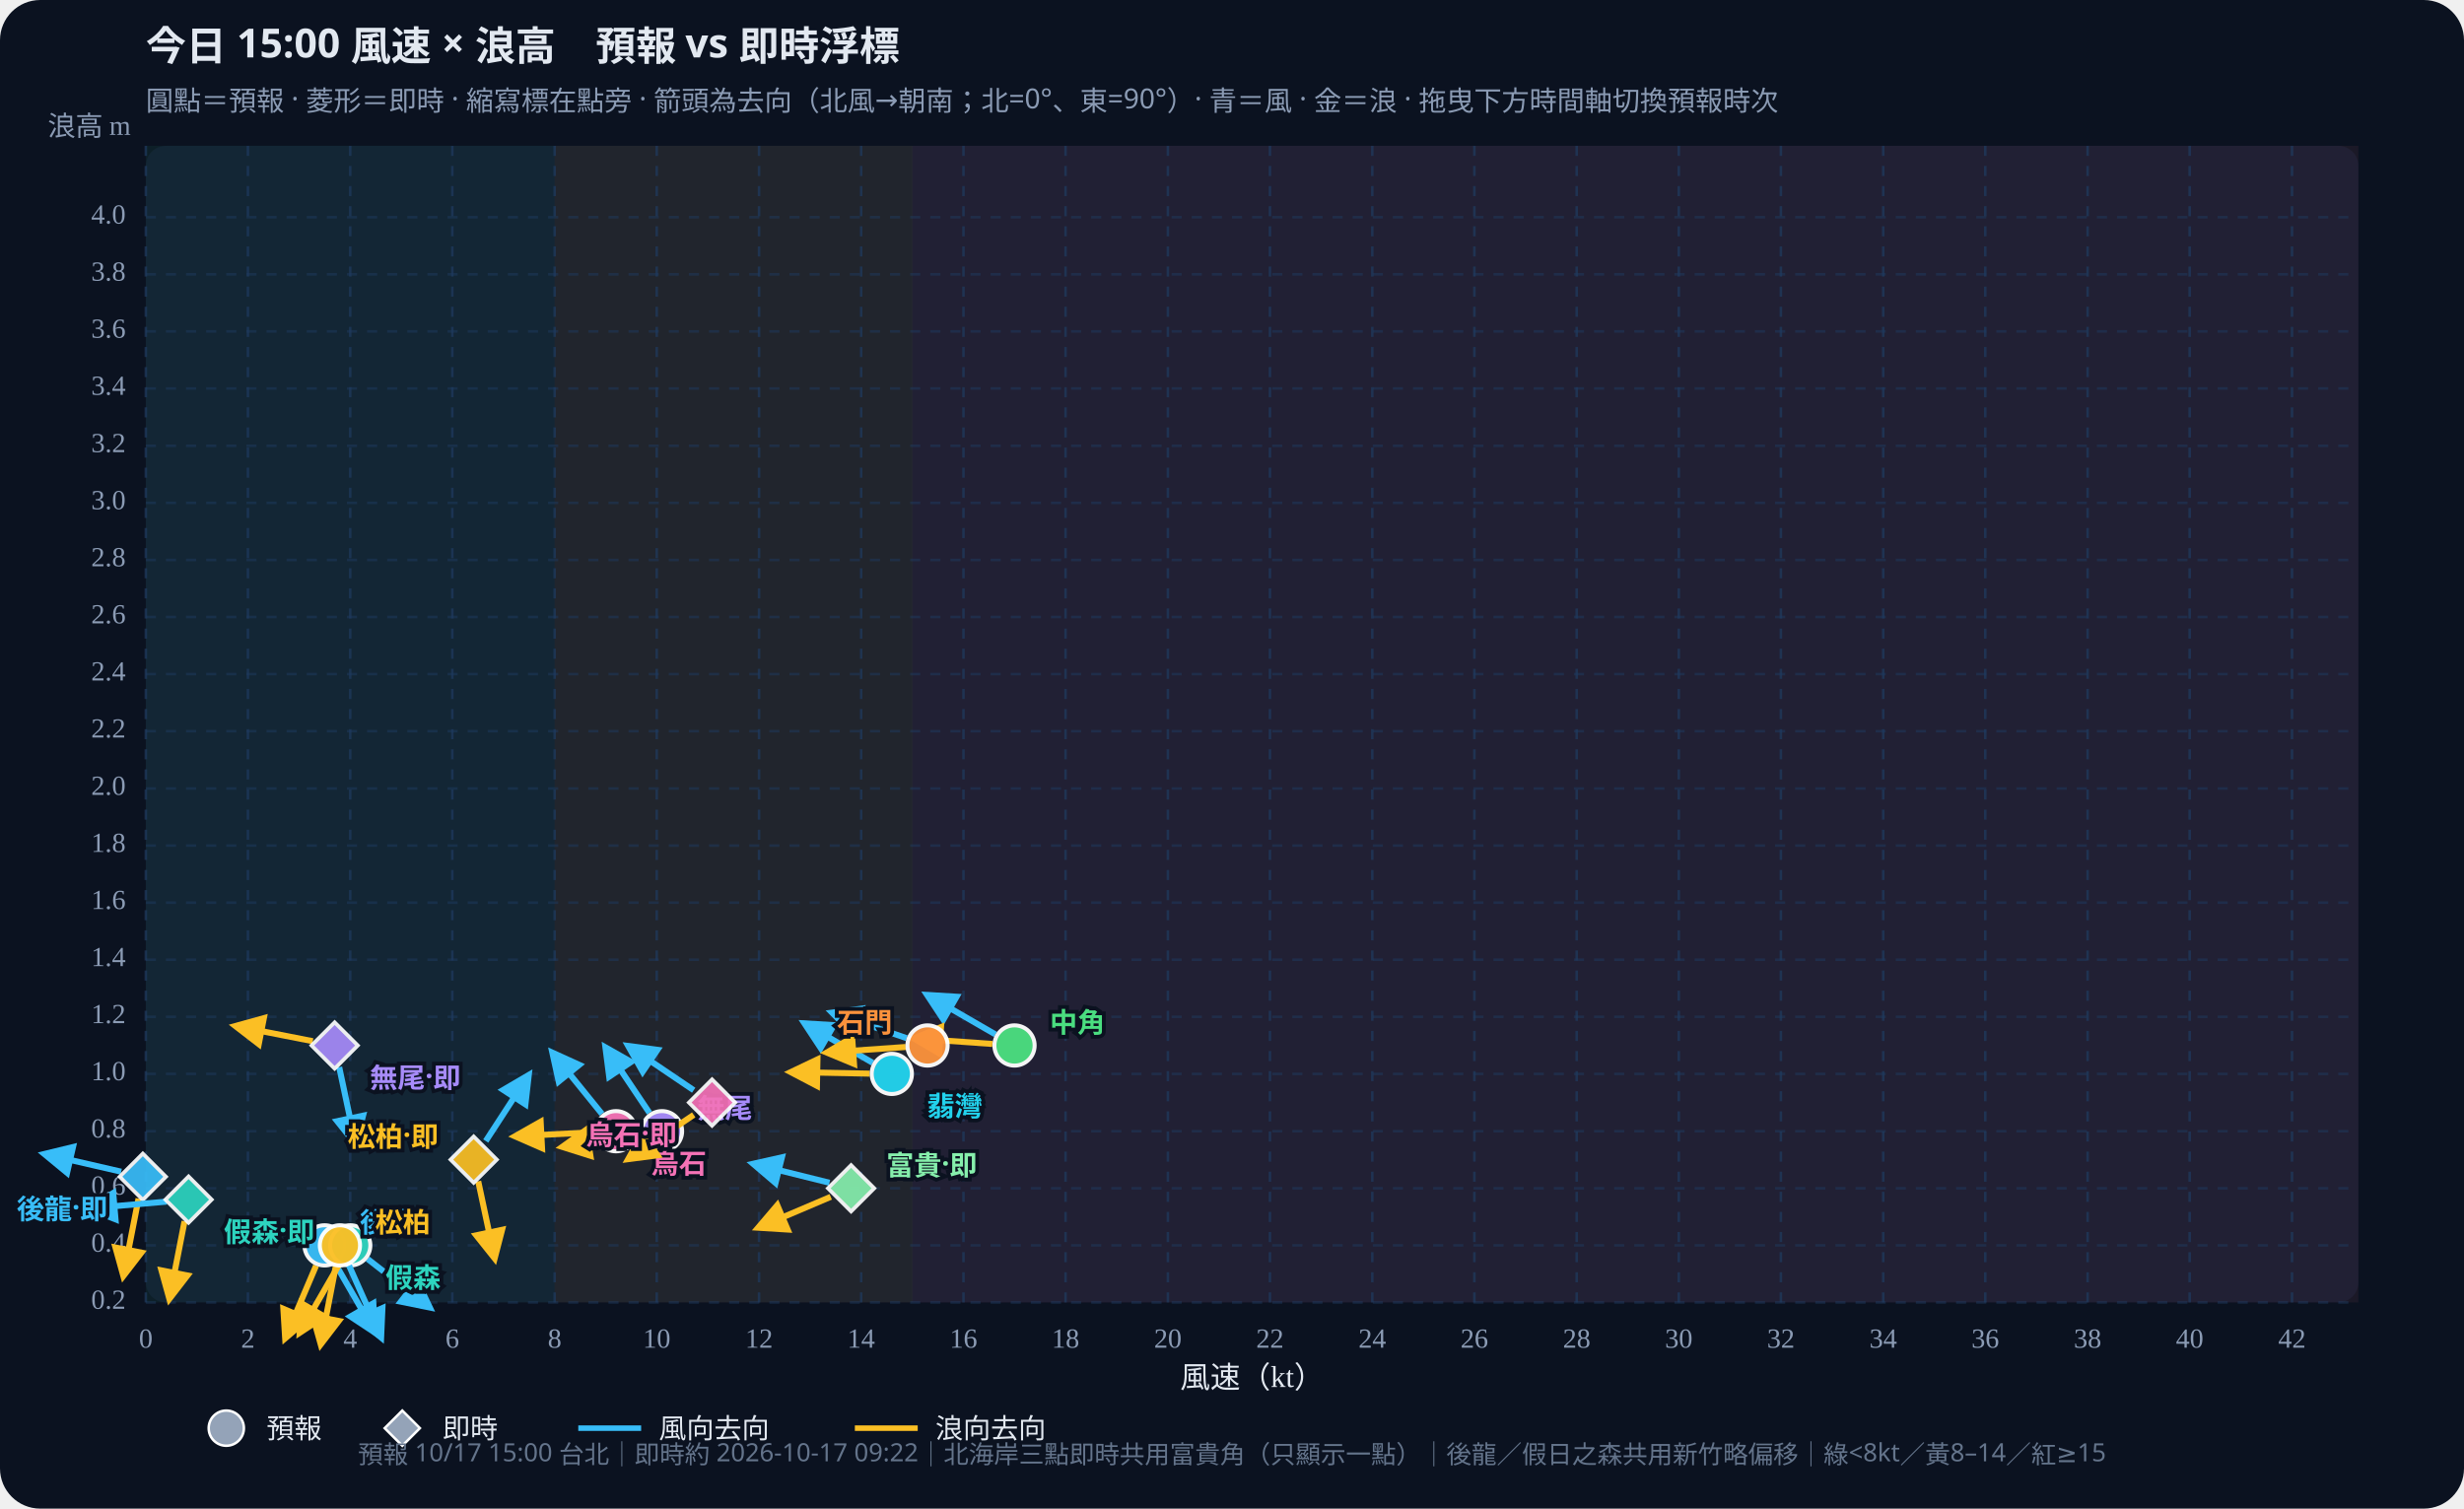
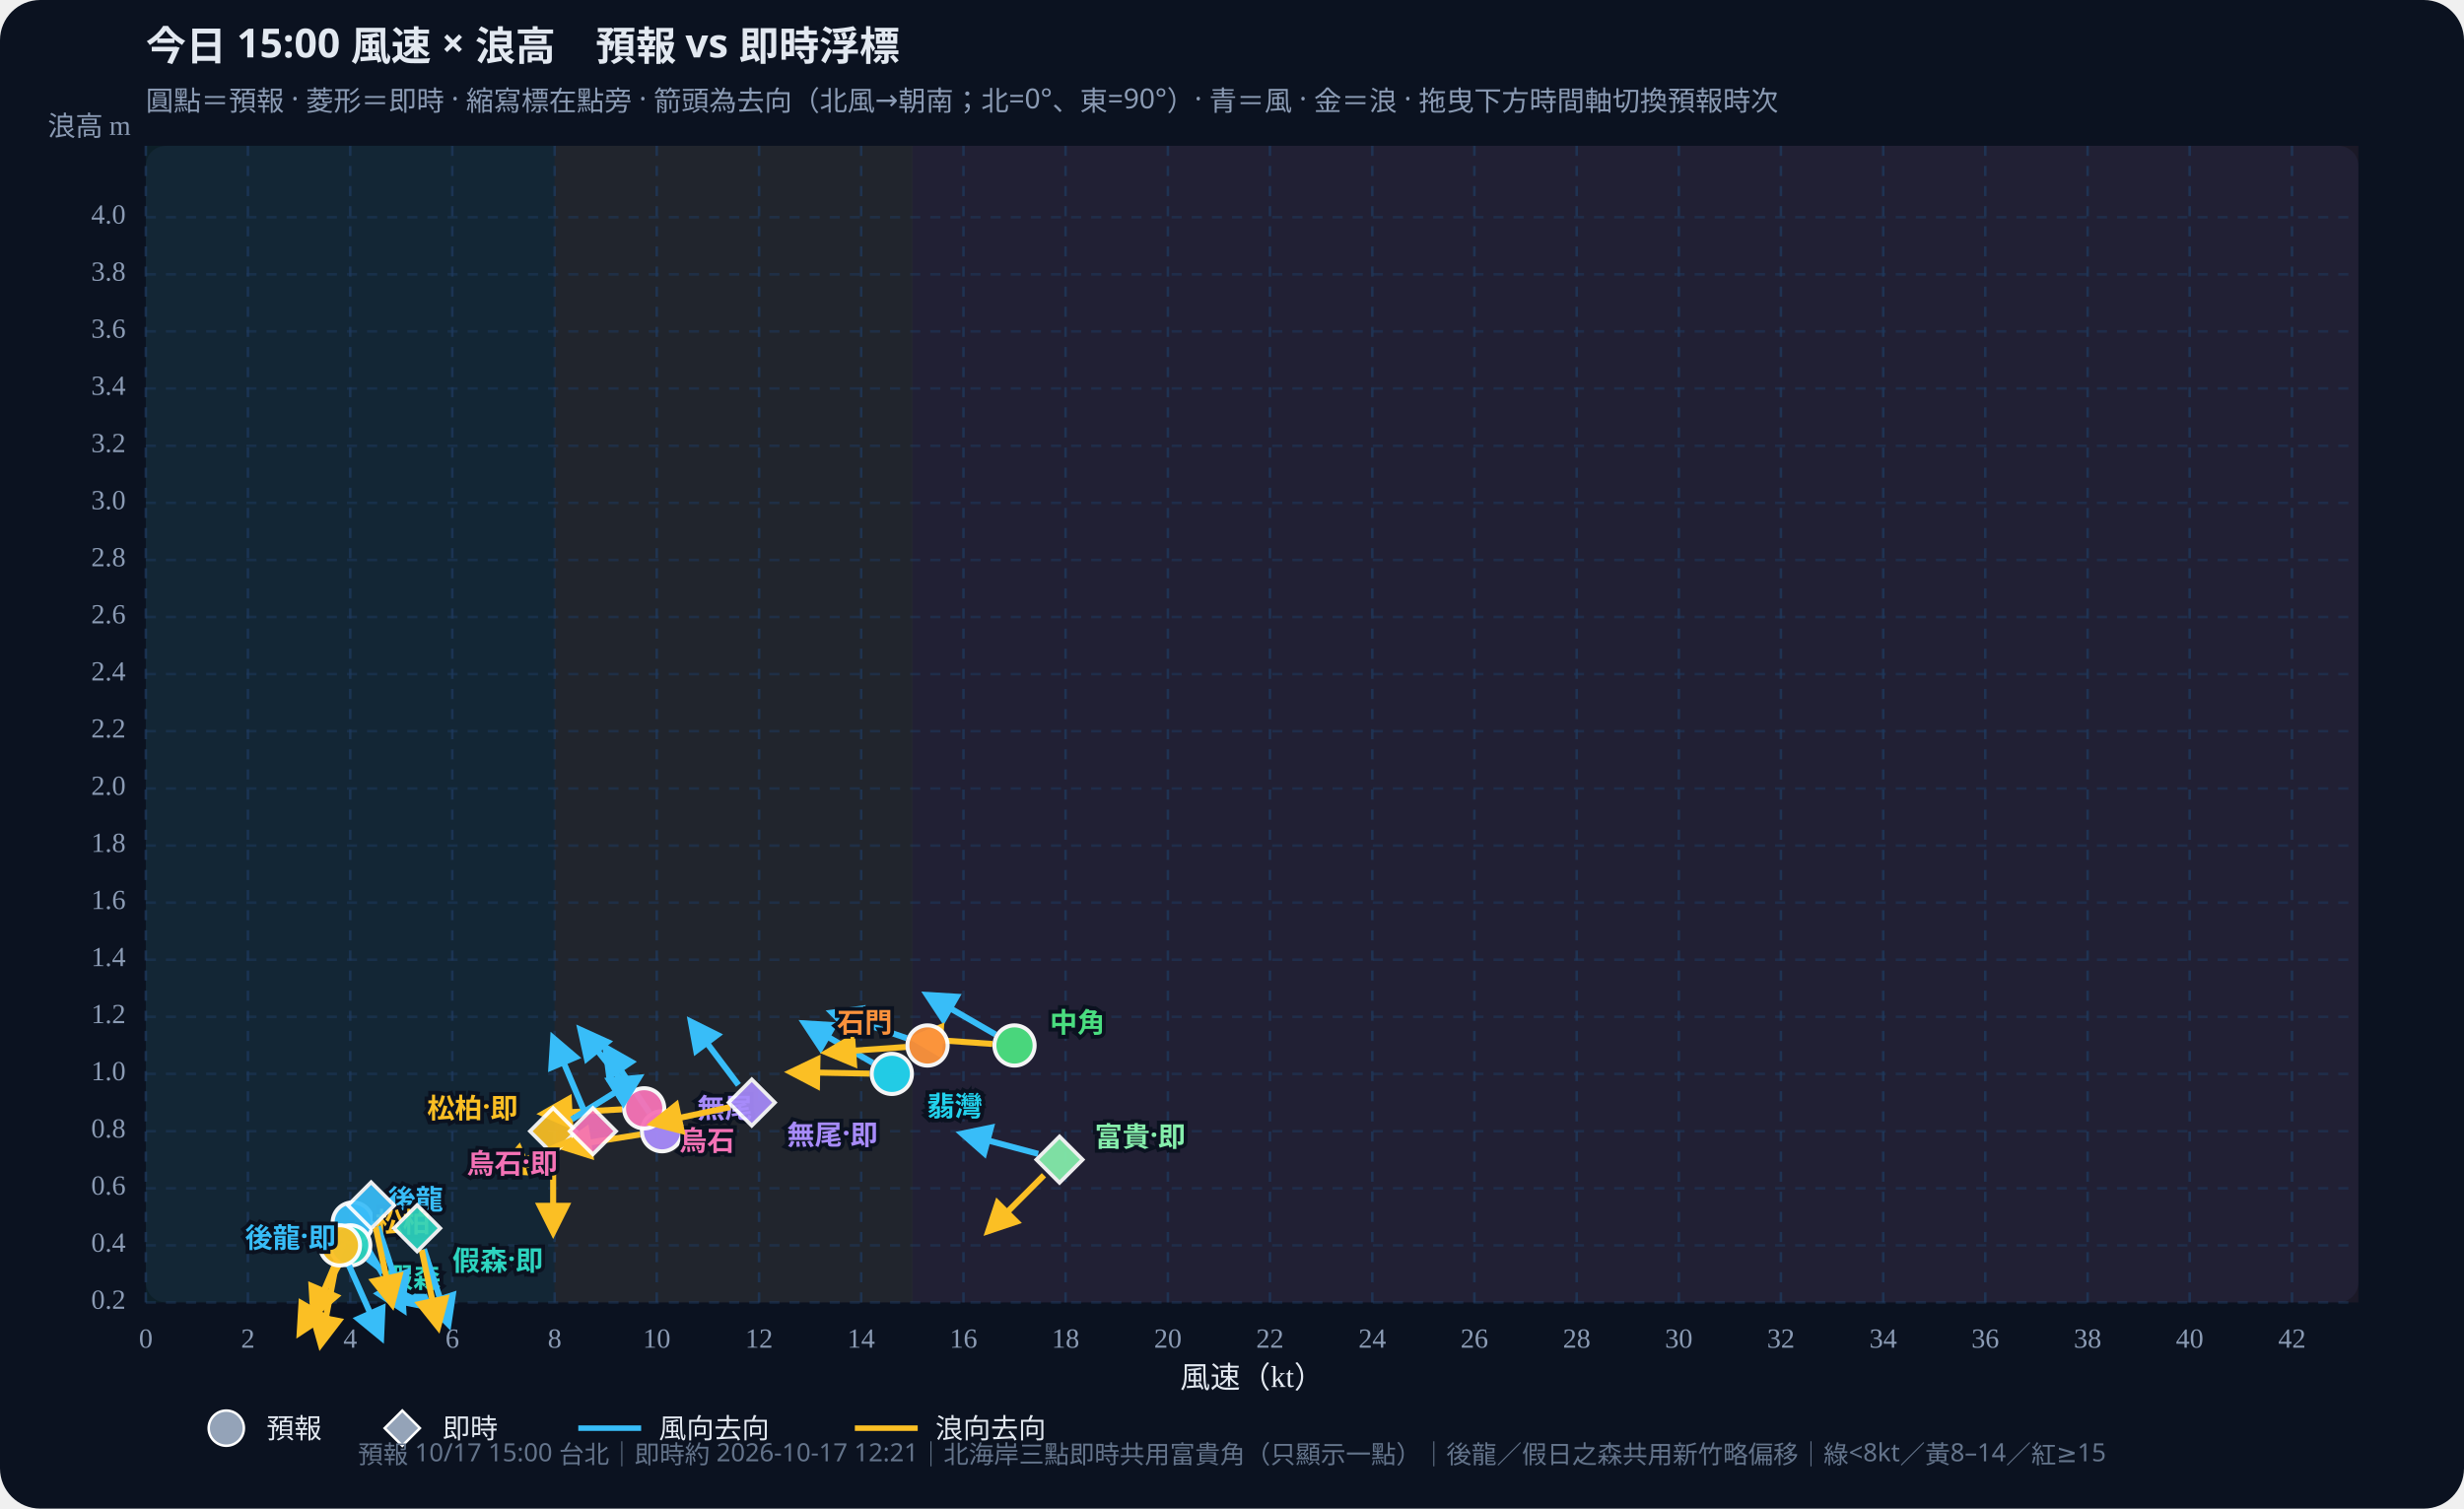
<svg xmlns="http://www.w3.org/2000/svg" id="wws-svg" viewBox="0 0 980 600" role="img" aria-label="風速與浪高散佈圖，可拖曳時間軸切換預報時次" style="width:100%;height:auto;display:block">
  <rect width="980" height="600" fill="#0b1220" rx="16" />
  <rect x="58" y="58" width="880" height="460" fill="#111a2e" rx="8" />
  <rect x="58.0" y="58" width="162.6" height="460" fill="#34d399" opacity="0.07" />
  <rect x="220.6" y="58" width="142.3" height="460" fill="#fbbf24" opacity="0.07" />
  <rect x="362.8" y="58" width="575.2" height="460" fill="#fb7185" opacity="0.07" />
  <defs>
    <marker id="arrow-38bdf8" viewBox="0 0 10 10" refX="8" refY="5" markerWidth="6" markerHeight="6" orient="auto-start-reverse">
      <path d="M0,0 L10,5 L0,10 z" fill="#38bdf8" />
    </marker>
    <marker id="arrow-fbbf24" viewBox="0 0 10 10" refX="8" refY="5" markerWidth="6" markerHeight="6" orient="auto-start-reverse">
      <path d="M0,0 L10,5 L0,10 z" fill="#fbbf24" />
    </marker>
  </defs>
  <text id="wws-title" x="58" y="24" fill="#e2e8f0" font-size="16" font-weight="700" font-family="Noto Sans TC,system-ui,sans-serif">今日 15:00 風速 × 浪高　預報 vs 即時浮標</text>
  <text x="58" y="44" fill="#8b9bb4" font-size="11" font-family="Noto Sans TC,system-ui,sans-serif">圓點＝預報 · 菱形＝即時 · 縮寫標在點旁 · 箭頭為去向（北風→朝南；北=0°、東=90°）· 青＝風 · 金＝浪 · 拖曳下方時間軸切換預報時次</text>
  <line x1="58.0" y1="58" x2="58.0" y2="518" stroke="#1e3a5f" stroke-dasharray="4 4" opacity="0.7" />
  <text x="58.0" y="536" text-anchor="middle" fill="#8b9bb4" font-size="11">0</text>
  <line x1="98.6" y1="58" x2="98.6" y2="518" stroke="#1e3a5f" stroke-dasharray="4 4" opacity="0.7" />
  <text x="98.6" y="536" text-anchor="middle" fill="#8b9bb4" font-size="11">2</text>
  <line x1="139.3" y1="58" x2="139.3" y2="518" stroke="#1e3a5f" stroke-dasharray="4 4" opacity="0.7" />
  <text x="139.3" y="536" text-anchor="middle" fill="#8b9bb4" font-size="11">4</text>
  <line x1="179.9" y1="58" x2="179.9" y2="518" stroke="#1e3a5f" stroke-dasharray="4 4" opacity="0.7" />
  <text x="179.9" y="536" text-anchor="middle" fill="#8b9bb4" font-size="11">6</text>
  <line x1="220.6" y1="58" x2="220.6" y2="518" stroke="#1e3a5f" stroke-dasharray="4 4" opacity="0.7" />
  <text x="220.6" y="536" text-anchor="middle" fill="#8b9bb4" font-size="11">8</text>
  <line x1="261.2" y1="58" x2="261.2" y2="518" stroke="#1e3a5f" stroke-dasharray="4 4" opacity="0.7" />
  <text x="261.2" y="536" text-anchor="middle" fill="#8b9bb4" font-size="11">10</text>
  <line x1="301.9" y1="58" x2="301.9" y2="518" stroke="#1e3a5f" stroke-dasharray="4 4" opacity="0.7" />
  <text x="301.9" y="536" text-anchor="middle" fill="#8b9bb4" font-size="11">12</text>
  <line x1="342.5" y1="58" x2="342.5" y2="518" stroke="#1e3a5f" stroke-dasharray="4 4" opacity="0.7" />
  <text x="342.5" y="536" text-anchor="middle" fill="#8b9bb4" font-size="11">14</text>
  <line x1="383.2" y1="58" x2="383.2" y2="518" stroke="#1e3a5f" stroke-dasharray="4 4" opacity="0.7" />
  <text x="383.2" y="536" text-anchor="middle" fill="#8b9bb4" font-size="11">16</text>
  <line x1="423.8" y1="58" x2="423.8" y2="518" stroke="#1e3a5f" stroke-dasharray="4 4" opacity="0.7" />
  <text x="423.8" y="536" text-anchor="middle" fill="#8b9bb4" font-size="11">18</text>
  <line x1="464.5" y1="58" x2="464.5" y2="518" stroke="#1e3a5f" stroke-dasharray="4 4" opacity="0.7" />
  <text x="464.5" y="536" text-anchor="middle" fill="#8b9bb4" font-size="11">20</text>
  <line x1="505.1" y1="58" x2="505.1" y2="518" stroke="#1e3a5f" stroke-dasharray="4 4" opacity="0.7" />
  <text x="505.1" y="536" text-anchor="middle" fill="#8b9bb4" font-size="11">22</text>
  <line x1="545.8" y1="58" x2="545.8" y2="518" stroke="#1e3a5f" stroke-dasharray="4 4" opacity="0.7" />
  <text x="545.8" y="536" text-anchor="middle" fill="#8b9bb4" font-size="11">24</text>
  <line x1="586.4" y1="58" x2="586.4" y2="518" stroke="#1e3a5f" stroke-dasharray="4 4" opacity="0.7" />
  <text x="586.4" y="536" text-anchor="middle" fill="#8b9bb4" font-size="11">26</text>
  <line x1="627.1" y1="58" x2="627.1" y2="518" stroke="#1e3a5f" stroke-dasharray="4 4" opacity="0.7" />
  <text x="627.1" y="536" text-anchor="middle" fill="#8b9bb4" font-size="11">28</text>
  <line x1="667.7" y1="58" x2="667.7" y2="518" stroke="#1e3a5f" stroke-dasharray="4 4" opacity="0.7" />
  <text x="667.7" y="536" text-anchor="middle" fill="#8b9bb4" font-size="11">30</text>
  <line x1="708.3" y1="58" x2="708.3" y2="518" stroke="#1e3a5f" stroke-dasharray="4 4" opacity="0.7" />
  <text x="708.3" y="536" text-anchor="middle" fill="#8b9bb4" font-size="11">32</text>
  <line x1="749.0" y1="58" x2="749.0" y2="518" stroke="#1e3a5f" stroke-dasharray="4 4" opacity="0.7" />
  <text x="749.0" y="536" text-anchor="middle" fill="#8b9bb4" font-size="11">34</text>
  <line x1="789.6" y1="58" x2="789.6" y2="518" stroke="#1e3a5f" stroke-dasharray="4 4" opacity="0.7" />
  <text x="789.6" y="536" text-anchor="middle" fill="#8b9bb4" font-size="11">36</text>
  <line x1="830.3" y1="58" x2="830.3" y2="518" stroke="#1e3a5f" stroke-dasharray="4 4" opacity="0.7" />
  <text x="830.3" y="536" text-anchor="middle" fill="#8b9bb4" font-size="11">38</text>
  <line x1="870.9" y1="58" x2="870.9" y2="518" stroke="#1e3a5f" stroke-dasharray="4 4" opacity="0.7" />
  <text x="870.9" y="536" text-anchor="middle" fill="#8b9bb4" font-size="11">40</text>
  <line x1="911.6" y1="58" x2="911.6" y2="518" stroke="#1e3a5f" stroke-dasharray="4 4" opacity="0.7" />
  <text x="911.6" y="536" text-anchor="middle" fill="#8b9bb4" font-size="11">42</text>
  <line x1="58" y1="518.0" x2="938" y2="518.0" stroke="#1e3a5f" stroke-dasharray="4 4" opacity="0.5" />
  <text x="50" y="518.0" text-anchor="end" dominant-baseline="middle" fill="#8b9bb4" font-size="11">0.2</text>
  <line x1="58" y1="495.3" x2="938" y2="495.3" stroke="#1e3a5f" stroke-dasharray="4 4" opacity="0.5" />
  <text x="50" y="495.3" text-anchor="end" dominant-baseline="middle" fill="#8b9bb4" font-size="11">0.4</text>
  <line x1="58" y1="472.6" x2="938" y2="472.6" stroke="#1e3a5f" stroke-dasharray="4 4" opacity="0.5" />
  <text x="50" y="472.6" text-anchor="end" dominant-baseline="middle" fill="#8b9bb4" font-size="11">0.6</text>
  <line x1="58" y1="449.9" x2="938" y2="449.9" stroke="#1e3a5f" stroke-dasharray="4 4" opacity="0.5" />
  <text x="50" y="449.9" text-anchor="end" dominant-baseline="middle" fill="#8b9bb4" font-size="11">0.8</text>
  <line x1="58" y1="427.1" x2="938" y2="427.1" stroke="#1e3a5f" stroke-dasharray="4 4" opacity="0.5" />
  <text x="50" y="427.1" text-anchor="end" dominant-baseline="middle" fill="#8b9bb4" font-size="11">1.0</text>
  <line x1="58" y1="404.4" x2="938" y2="404.4" stroke="#1e3a5f" stroke-dasharray="4 4" opacity="0.5" />
  <text x="50" y="404.4" text-anchor="end" dominant-baseline="middle" fill="#8b9bb4" font-size="11">1.2</text>
  <line x1="58" y1="381.7" x2="938" y2="381.7" stroke="#1e3a5f" stroke-dasharray="4 4" opacity="0.5" />
  <text x="50" y="381.7" text-anchor="end" dominant-baseline="middle" fill="#8b9bb4" font-size="11">1.4</text>
  <line x1="58" y1="359.0" x2="938" y2="359.0" stroke="#1e3a5f" stroke-dasharray="4 4" opacity="0.5" />
  <text x="50" y="359.0" text-anchor="end" dominant-baseline="middle" fill="#8b9bb4" font-size="11">1.6</text>
  <line x1="58" y1="336.3" x2="938" y2="336.3" stroke="#1e3a5f" stroke-dasharray="4 4" opacity="0.5" />
  <text x="50" y="336.3" text-anchor="end" dominant-baseline="middle" fill="#8b9bb4" font-size="11">1.8</text>
  <line x1="58" y1="313.6" x2="938" y2="313.6" stroke="#1e3a5f" stroke-dasharray="4 4" opacity="0.5" />
  <text x="50" y="313.6" text-anchor="end" dominant-baseline="middle" fill="#8b9bb4" font-size="11">2.0</text>
  <line x1="58" y1="290.8" x2="938" y2="290.8" stroke="#1e3a5f" stroke-dasharray="4 4" opacity="0.5" />
  <text x="50" y="290.8" text-anchor="end" dominant-baseline="middle" fill="#8b9bb4" font-size="11">2.2</text>
  <line x1="58" y1="268.1" x2="938" y2="268.1" stroke="#1e3a5f" stroke-dasharray="4 4" opacity="0.5" />
  <text x="50" y="268.1" text-anchor="end" dominant-baseline="middle" fill="#8b9bb4" font-size="11">2.4</text>
  <line x1="58" y1="245.4" x2="938" y2="245.4" stroke="#1e3a5f" stroke-dasharray="4 4" opacity="0.5" />
  <text x="50" y="245.4" text-anchor="end" dominant-baseline="middle" fill="#8b9bb4" font-size="11">2.6</text>
  <line x1="58" y1="222.7" x2="938" y2="222.7" stroke="#1e3a5f" stroke-dasharray="4 4" opacity="0.5" />
  <text x="50" y="222.7" text-anchor="end" dominant-baseline="middle" fill="#8b9bb4" font-size="11">2.8</text>
  <line x1="58" y1="200.0" x2="938" y2="200.0" stroke="#1e3a5f" stroke-dasharray="4 4" opacity="0.5" />
  <text x="50" y="200.0" text-anchor="end" dominant-baseline="middle" fill="#8b9bb4" font-size="11">3.0</text>
  <line x1="58" y1="177.3" x2="938" y2="177.3" stroke="#1e3a5f" stroke-dasharray="4 4" opacity="0.5" />
  <text x="50" y="177.3" text-anchor="end" dominant-baseline="middle" fill="#8b9bb4" font-size="11">3.2</text>
  <line x1="58" y1="154.5" x2="938" y2="154.5" stroke="#1e3a5f" stroke-dasharray="4 4" opacity="0.5" />
  <text x="50" y="154.5" text-anchor="end" dominant-baseline="middle" fill="#8b9bb4" font-size="11">3.4</text>
  <line x1="58" y1="131.8" x2="938" y2="131.8" stroke="#1e3a5f" stroke-dasharray="4 4" opacity="0.5" />
  <text x="50" y="131.8" text-anchor="end" dominant-baseline="middle" fill="#8b9bb4" font-size="11">3.6</text>
  <line x1="58" y1="109.1" x2="938" y2="109.1" stroke="#1e3a5f" stroke-dasharray="4 4" opacity="0.5" />
  <text x="50" y="109.1" text-anchor="end" dominant-baseline="middle" fill="#8b9bb4" font-size="11">3.8</text>
  <line x1="58" y1="86.4" x2="938" y2="86.4" stroke="#1e3a5f" stroke-dasharray="4 4" opacity="0.5" />
  <text x="50" y="86.4" text-anchor="end" dominant-baseline="middle" fill="#8b9bb4" font-size="11">4.0</text>
  <text x="498" y="552" text-anchor="middle" fill="#e2e8f0" font-size="12">風速（kt）</text>
  <text x="52" y="54" text-anchor="end" fill="#8b9bb4" font-size="11">浪高 m</text>
  <g id="wws-forecast-layer">
-     <line x1="133.5" y1="502.9" x2="149.1" y2="529.9" stroke="#38bdf8" stroke-width="2.4" marker-end="url(#arrow-38bdf8)" />
-     <line x1="125.7" y1="503.4" x2="113.5" y2="532.1" stroke="#fbbf24" stroke-width="2.4" marker-end="url(#arrow-fbbf24)" />
-     <circle cx="129.1" cy="495.3" r="8.0" fill="#38bdf8" stroke="#fff" stroke-width="1.6" opacity="0.95" />
+     <line x1="144.7" y1="493.8" x2="160.3" y2="520.8" stroke="#38bdf8" stroke-width="2.4" marker-end="url(#arrow-38bdf8)" />
+     <line x1="136.9" y1="494.3" x2="124.7" y2="523.0" stroke="#fbbf24" stroke-width="2.4" marker-end="url(#arrow-fbbf24)" />
+     <circle cx="140.3" cy="486.2" r="8.0" fill="#38bdf8" stroke="#fff" stroke-width="1.6" opacity="0.95" />
    <line x1="146.2" y1="500.7" x2="170.8" y2="519.9" stroke="#38bdf8" stroke-width="2.4" marker-end="url(#arrow-38bdf8)" />
    <line x1="134.9" y1="502.9" x2="119.3" y2="529.9" stroke="#fbbf24" stroke-width="2.4" marker-end="url(#arrow-fbbf24)" />
    <circle cx="139.3" cy="495.3" r="8.0" fill="#2dd4bf" stroke="#fff" stroke-width="1.6" opacity="0.95" />
    <line x1="138.8" y1="503.3" x2="151.5" y2="531.8" stroke="#38bdf8" stroke-width="2.4" marker-end="url(#arrow-38bdf8)" />
    <line x1="133.5" y1="503.9" x2="127.6" y2="534.5" stroke="#fbbf24" stroke-width="2.4" marker-end="url(#arrow-fbbf24)" />
    <circle cx="135.2" cy="495.3" r="8.0" fill="#fbbf24" stroke="#fff" stroke-width="1.6" opacity="0.95" />
    <line x1="395.9" y1="411.4" x2="368.9" y2="395.8" stroke="#38bdf8" stroke-width="2.4" marker-end="url(#arrow-38bdf8)" />
    <line x1="394.7" y1="415.2" x2="363.6" y2="413.0" stroke="#fbbf24" stroke-width="2.4" marker-end="url(#arrow-fbbf24)" />
    <circle cx="403.5" cy="415.8" r="8.0" fill="#4ade80" stroke="#fff" stroke-width="1.6" opacity="0.95" />
    <line x1="347.1" y1="422.7" x2="320.1" y2="407.1" stroke="#38bdf8" stroke-width="2.4" marker-end="url(#arrow-38bdf8)" />
    <line x1="345.9" y1="427.0" x2="314.7" y2="426.4" stroke="#fbbf24" stroke-width="2.4" marker-end="url(#arrow-fbbf24)" />
    <circle cx="354.7" cy="427.1" r="8.0" fill="#22d3ee" stroke="#fff" stroke-width="1.6" opacity="0.95" />
    <line x1="360.6" y1="412.9" x2="331.1" y2="402.8" stroke="#38bdf8" stroke-width="2.4" marker-end="url(#arrow-38bdf8)" />
    <line x1="360.2" y1="416.4" x2="329.0" y2="418.6" stroke="#fbbf24" stroke-width="2.4" marker-end="url(#arrow-fbbf24)" />
    <circle cx="368.9" cy="415.8" r="8.0" fill="#fb923c" stroke="#fff" stroke-width="1.6" opacity="0.95" />
    <line x1="258.3" y1="442.6" x2="240.9" y2="416.7" stroke="#38bdf8" stroke-width="2.4" marker-end="url(#arrow-38bdf8)" />
    <line x1="254.6" y1="451.2" x2="223.8" y2="456.1" stroke="#fbbf24" stroke-width="2.4" marker-end="url(#arrow-fbbf24)" />
    <circle cx="263.3" cy="449.9" r="8.0" fill="#a78bfa" stroke="#fff" stroke-width="1.6" opacity="0.95" />
-     <line x1="239.4" y1="443.0" x2="219.8" y2="418.8" stroke="#38bdf8" stroke-width="2.4" marker-end="url(#arrow-38bdf8)" />
-     <line x1="236.2" y1="450.3" x2="205.0" y2="451.9" stroke="#fbbf24" stroke-width="2.4" marker-end="url(#arrow-fbbf24)" />
-     <circle cx="245.0" cy="449.9" r="8.0" fill="#f472b6" stroke="#fff" stroke-width="1.6" opacity="0.95" />
-     <text x="143.1" y="485.3" text-anchor="start" dominant-baseline="central" fill="#38bdf8" font-size="11" font-weight="700" font-family="Noto Sans TC,system-ui,sans-serif" stroke="#0b1220" stroke-width="3" paint-order="stroke">後龍</text>
+     <line x1="250.6" y1="433.9" x2="231.0" y2="409.7" stroke="#38bdf8" stroke-width="2.4" marker-end="url(#arrow-38bdf8)" />
+     <line x1="247.4" y1="441.2" x2="216.2" y2="442.9" stroke="#fbbf24" stroke-width="2.4" marker-end="url(#arrow-fbbf24)" />
+     <circle cx="256.2" cy="440.8" r="8.0" fill="#f472b6" stroke="#fff" stroke-width="1.6" opacity="0.95" />
+     <text x="154.3" y="476.2" text-anchor="start" dominant-baseline="central" fill="#38bdf8" font-size="11" font-weight="700" font-family="Noto Sans TC,system-ui,sans-serif" stroke="#0b1220" stroke-width="3" paint-order="stroke">後龍</text>
    <text x="153.3" y="507.3" text-anchor="start" dominant-baseline="central" fill="#2dd4bf" font-size="11" font-weight="700" font-family="Noto Sans TC,system-ui,sans-serif" stroke="#0b1220" stroke-width="3" paint-order="stroke">假森</text>
    <text x="149.2" y="485.3" text-anchor="start" dominant-baseline="central" fill="#fbbf24" font-size="11" font-weight="700" font-family="Noto Sans TC,system-ui,sans-serif" stroke="#0b1220" stroke-width="3" paint-order="stroke">松柏</text>
    <text x="417.5" y="405.8" text-anchor="start" dominant-baseline="central" fill="#4ade80" font-size="11" font-weight="700" font-family="Noto Sans TC,system-ui,sans-serif" stroke="#0b1220" stroke-width="3" paint-order="stroke">中角</text>
    <text x="368.7" y="439.1" text-anchor="start" dominant-baseline="central" fill="#22d3ee" font-size="11" font-weight="700" font-family="Noto Sans TC,system-ui,sans-serif" stroke="#0b1220" stroke-width="3" paint-order="stroke">翡灣</text>
    <text x="354.9" y="405.8" text-anchor="end" dominant-baseline="central" fill="#fb923c" font-size="11" font-weight="700" font-family="Noto Sans TC,system-ui,sans-serif" stroke="#0b1220" stroke-width="3" paint-order="stroke">石門</text>
    <text x="277.3" y="439.9" text-anchor="start" dominant-baseline="central" fill="#a78bfa" font-size="11" font-weight="700" font-family="Noto Sans TC,system-ui,sans-serif" stroke="#0b1220" stroke-width="3" paint-order="stroke">無尾</text>
-     <text x="259.0" y="461.9" text-anchor="start" dominant-baseline="central" fill="#f472b6" font-size="11" font-weight="700" font-family="Noto Sans TC,system-ui,sans-serif" stroke="#0b1220" stroke-width="3" paint-order="stroke">烏石</text>
+     <text x="270.2" y="452.8" text-anchor="start" dominant-baseline="central" fill="#f472b6" font-size="11" font-weight="700" font-family="Noto Sans TC,system-ui,sans-serif" stroke="#0b1220" stroke-width="3" paint-order="stroke">烏石</text>
  </g>
  <g id="wws-live-layer">
-     <line x1="48.2" y1="466.0" x2="17.8" y2="459.0" stroke="#38bdf8" stroke-width="2.4" marker-end="url(#arrow-38bdf8)" />
-     <line x1="55.1" y1="476.7" x2="49.1" y2="507.3" stroke="#fbbf24" stroke-width="2.4" marker-end="url(#arrow-fbbf24)" />
-     <polygon points="56.8,458.8 66.0,468.0 56.8,477.2 47.6,468.0" fill="#38bdf8" stroke="#fff" stroke-width="1.5" opacity="0.92" />
-     <line x1="66.3" y1="477.9" x2="35.2" y2="480.6" stroke="#38bdf8" stroke-width="2.4" marker-end="url(#arrow-38bdf8)" />
-     <line x1="73.4" y1="485.7" x2="67.4" y2="516.4" stroke="#fbbf24" stroke-width="2.4" marker-end="url(#arrow-fbbf24)" />
-     <polygon points="75.0,467.9 84.2,477.1 75.0,486.3 65.8,477.1" fill="#2dd4bf" stroke="#fff" stroke-width="1.5" opacity="0.92" />
-     <line x1="193.2" y1="453.8" x2="210.2" y2="427.7" stroke="#38bdf8" stroke-width="2.4" marker-end="url(#arrow-38bdf8)" />
-     <line x1="190.2" y1="469.8" x2="196.7" y2="500.3" stroke="#fbbf24" stroke-width="2.4" marker-end="url(#arrow-fbbf24)" />
-     <polygon points="188.4,452.0 197.6,461.2 188.4,470.4 179.2,461.2" fill="#fbbf24" stroke="#fff" stroke-width="1.5" opacity="0.92" />
-     <line x1="329.9" y1="470.4" x2="299.7" y2="462.9" stroke="#38bdf8" stroke-width="2.4" marker-end="url(#arrow-38bdf8)" />
-     <line x1="330.4" y1="476.0" x2="301.7" y2="488.2" stroke="#fbbf24" stroke-width="2.4" marker-end="url(#arrow-fbbf24)" />
-     <polygon points="338.5,463.4 347.7,472.6 338.5,481.8 329.3,472.6" fill="#86efac" stroke="#fff" stroke-width="1.5" opacity="0.92" />
-     <line x1="134.9" y1="424.4" x2="141.4" y2="454.9" stroke="#38bdf8" stroke-width="2.4" marker-end="url(#arrow-38bdf8)" />
-     <line x1="124.4" y1="414.1" x2="93.8" y2="408.1" stroke="#fbbf24" stroke-width="2.4" marker-end="url(#arrow-fbbf24)" />
-     <polygon points="133.1,406.6 142.3,415.8 133.1,425.0 123.9,415.8" fill="#a78bfa" stroke="#fff" stroke-width="1.5" opacity="0.92" />
-     <line x1="275.9" y1="433.6" x2="250.0" y2="416.1" stroke="#38bdf8" stroke-width="2.4" marker-end="url(#arrow-38bdf8)" />
-     <line x1="275.9" y1="443.4" x2="250.0" y2="460.9" stroke="#fbbf24" stroke-width="2.4" marker-end="url(#arrow-fbbf24)" />
-     <polygon points="283.2,429.3 292.4,438.5 283.2,447.7 274.0,438.5" fill="#f472b6" stroke="#fff" stroke-width="1.5" opacity="0.92" />
-     <text x="42.8" y="480.0" text-anchor="end" dominant-baseline="central" fill="#38bdf8" font-size="11" font-weight="700" font-family="Noto Sans TC,system-ui,sans-serif" stroke="#0b1220" stroke-width="3" paint-order="stroke">後龍·即</text>
-     <text x="89.0" y="489.1" text-anchor="start" dominant-baseline="central" fill="#2dd4bf" font-size="11" font-weight="700" font-family="Noto Sans TC,system-ui,sans-serif" stroke="#0b1220" stroke-width="3" paint-order="stroke">假森·即</text>
-     <text x="174.4" y="451.2" text-anchor="end" dominant-baseline="central" fill="#fbbf24" font-size="11" font-weight="700" font-family="Noto Sans TC,system-ui,sans-serif" stroke="#0b1220" stroke-width="3" paint-order="stroke">松柏·即</text>
-     <text x="352.5" y="462.6" text-anchor="start" dominant-baseline="central" fill="#86efac" font-size="11" font-weight="700" font-family="Noto Sans TC,system-ui,sans-serif" stroke="#0b1220" stroke-width="3" paint-order="stroke">富貴·即</text>
-     <text x="147.1" y="427.8" text-anchor="start" dominant-baseline="central" fill="#a78bfa" font-size="11" font-weight="700" font-family="Noto Sans TC,system-ui,sans-serif" stroke="#0b1220" stroke-width="3" paint-order="stroke">無尾·即</text>
-     <text x="269.2" y="450.5" text-anchor="end" dominant-baseline="central" fill="#f472b6" font-size="11" font-weight="700" font-family="Noto Sans TC,system-ui,sans-serif" stroke="#0b1220" stroke-width="3" paint-order="stroke">烏石·即</text>
+     <line x1="150.3" y1="487.8" x2="160.0" y2="517.4" stroke="#38bdf8" stroke-width="2.4" marker-end="url(#arrow-38bdf8)" />
+     <line x1="149.4" y1="488.0" x2="155.9" y2="518.5" stroke="#fbbf24" stroke-width="2.4" marker-end="url(#arrow-fbbf24)" />
+     <polygon points="147.6,470.2 156.8,479.4 147.6,488.6 138.4,479.4" fill="#38bdf8" stroke="#fff" stroke-width="1.5" opacity="0.92" />
+     <line x1="168.6" y1="496.8" x2="178.3" y2="526.5" stroke="#38bdf8" stroke-width="2.4" marker-end="url(#arrow-38bdf8)" />
+     <line x1="167.7" y1="497.1" x2="174.2" y2="527.6" stroke="#fbbf24" stroke-width="2.4" marker-end="url(#arrow-fbbf24)" />
+     <polygon points="165.9,479.3 175.1,488.5 165.9,497.7 156.7,488.5" fill="#2dd4bf" stroke="#fff" stroke-width="1.5" opacity="0.92" />
+     <line x1="227.4" y1="445.2" x2="253.9" y2="428.7" stroke="#38bdf8" stroke-width="2.4" marker-end="url(#arrow-38bdf8)" />
+     <line x1="220.0" y1="458.7" x2="220.0" y2="489.9" stroke="#fbbf24" stroke-width="2.4" marker-end="url(#arrow-fbbf24)" />
+     <polygon points="220.0,440.7 229.2,449.9 220.0,459.1 210.8,449.9" fill="#fbbf24" stroke="#fff" stroke-width="1.5" opacity="0.92" />
+     <line x1="412.9" y1="458.9" x2="382.8" y2="450.9" stroke="#38bdf8" stroke-width="2.4" marker-end="url(#arrow-38bdf8)" />
+     <line x1="415.2" y1="467.4" x2="393.2" y2="489.5" stroke="#fbbf24" stroke-width="2.4" marker-end="url(#arrow-fbbf24)" />
+     <polygon points="421.4,452.0 430.6,461.2 421.4,470.4 412.2,461.2" fill="#86efac" stroke="#fff" stroke-width="1.5" opacity="0.92" />
+     <line x1="293.7" y1="431.5" x2="274.9" y2="406.5" stroke="#38bdf8" stroke-width="2.4" marker-end="url(#arrow-38bdf8)" />
+     <line x1="290.4" y1="440.3" x2="259.9" y2="446.8" stroke="#fbbf24" stroke-width="2.4" marker-end="url(#arrow-fbbf24)" />
+     <polygon points="299.0,429.3 308.2,438.5 299.0,447.7 289.8,438.5" fill="#a78bfa" stroke="#fff" stroke-width="1.5" opacity="0.92" />
+     <line x1="232.3" y1="441.8" x2="220.1" y2="413.0" stroke="#38bdf8" stroke-width="2.4" marker-end="url(#arrow-38bdf8)" />
+     <line x1="227.7" y1="453.3" x2="199.0" y2="465.5" stroke="#fbbf24" stroke-width="2.4" marker-end="url(#arrow-fbbf24)" />
+     <polygon points="235.8,440.7 245.0,449.9 235.8,459.1 226.6,449.9" fill="#f472b6" stroke="#fff" stroke-width="1.5" opacity="0.92" />
+     <text x="133.6" y="491.4" text-anchor="end" dominant-baseline="central" fill="#38bdf8" font-size="11" font-weight="700" font-family="Noto Sans TC,system-ui,sans-serif" stroke="#0b1220" stroke-width="3" paint-order="stroke">後龍·即</text>
+     <text x="179.9" y="500.5" text-anchor="start" dominant-baseline="central" fill="#2dd4bf" font-size="11" font-weight="700" font-family="Noto Sans TC,system-ui,sans-serif" stroke="#0b1220" stroke-width="3" paint-order="stroke">假森·即</text>
+     <text x="206.0" y="439.9" text-anchor="end" dominant-baseline="central" fill="#fbbf24" font-size="11" font-weight="700" font-family="Noto Sans TC,system-ui,sans-serif" stroke="#0b1220" stroke-width="3" paint-order="stroke">松柏·即</text>
+     <text x="435.4" y="451.2" text-anchor="start" dominant-baseline="central" fill="#86efac" font-size="11" font-weight="700" font-family="Noto Sans TC,system-ui,sans-serif" stroke="#0b1220" stroke-width="3" paint-order="stroke">富貴·即</text>
+     <text x="313.0" y="450.5" text-anchor="start" dominant-baseline="central" fill="#a78bfa" font-size="11" font-weight="700" font-family="Noto Sans TC,system-ui,sans-serif" stroke="#0b1220" stroke-width="3" paint-order="stroke">無尾·即</text>
+     <text x="221.8" y="461.9" text-anchor="end" dominant-baseline="central" fill="#f472b6" font-size="11" font-weight="700" font-family="Noto Sans TC,system-ui,sans-serif" stroke="#0b1220" stroke-width="3" paint-order="stroke">烏石·即</text>
  </g>
  <circle cx="90" cy="568" r="7" fill="#94a3b8" stroke="#fff" />
  <text x="106" y="572" fill="#e2e8f0" font-size="11" font-family="Noto Sans TC,system-ui,sans-serif">預報</text>
  <polygon points="160,561 167,568 160,575 153,568" fill="#94a3b8" stroke="#fff" />
  <text x="176" y="572" fill="#e2e8f0" font-size="11" font-family="Noto Sans TC,system-ui,sans-serif">即時</text>
  <line x1="230" y1="568" x2="255" y2="568" stroke="#38bdf8" stroke-width="2.2" />
  <text x="262" y="572" fill="#e2e8f0" font-size="11" font-family="Noto Sans TC,system-ui,sans-serif">風向去向</text>
  <line x1="340" y1="568" x2="365" y2="568" stroke="#fbbf24" stroke-width="2.2" />
  <text x="372" y="572" fill="#e2e8f0" font-size="11" font-family="Noto Sans TC,system-ui,sans-serif">浪向去向</text>
-   <text id="wws-foot" x="490" y="582" text-anchor="middle" fill="#64748b" font-size="10" font-family="Noto Sans TC,system-ui,sans-serif">預報 10/17 15:00 台北｜即時約 2026-10-17 09:22｜北海岸三點即時共用富貴角（只顯示一點）｜後龍／假日之森共用新竹略偏移｜綠&lt;8kt／黃8–14／紅≥15</text>
+   <text id="wws-foot" x="490" y="582" text-anchor="middle" fill="#64748b" font-size="10" font-family="Noto Sans TC,system-ui,sans-serif">預報 10/17 15:00 台北｜即時約 2026-10-17 12:21｜北海岸三點即時共用富貴角（只顯示一點）｜後龍／假日之森共用新竹略偏移｜綠&lt;8kt／黃8–14／紅≥15</text>
</svg>
